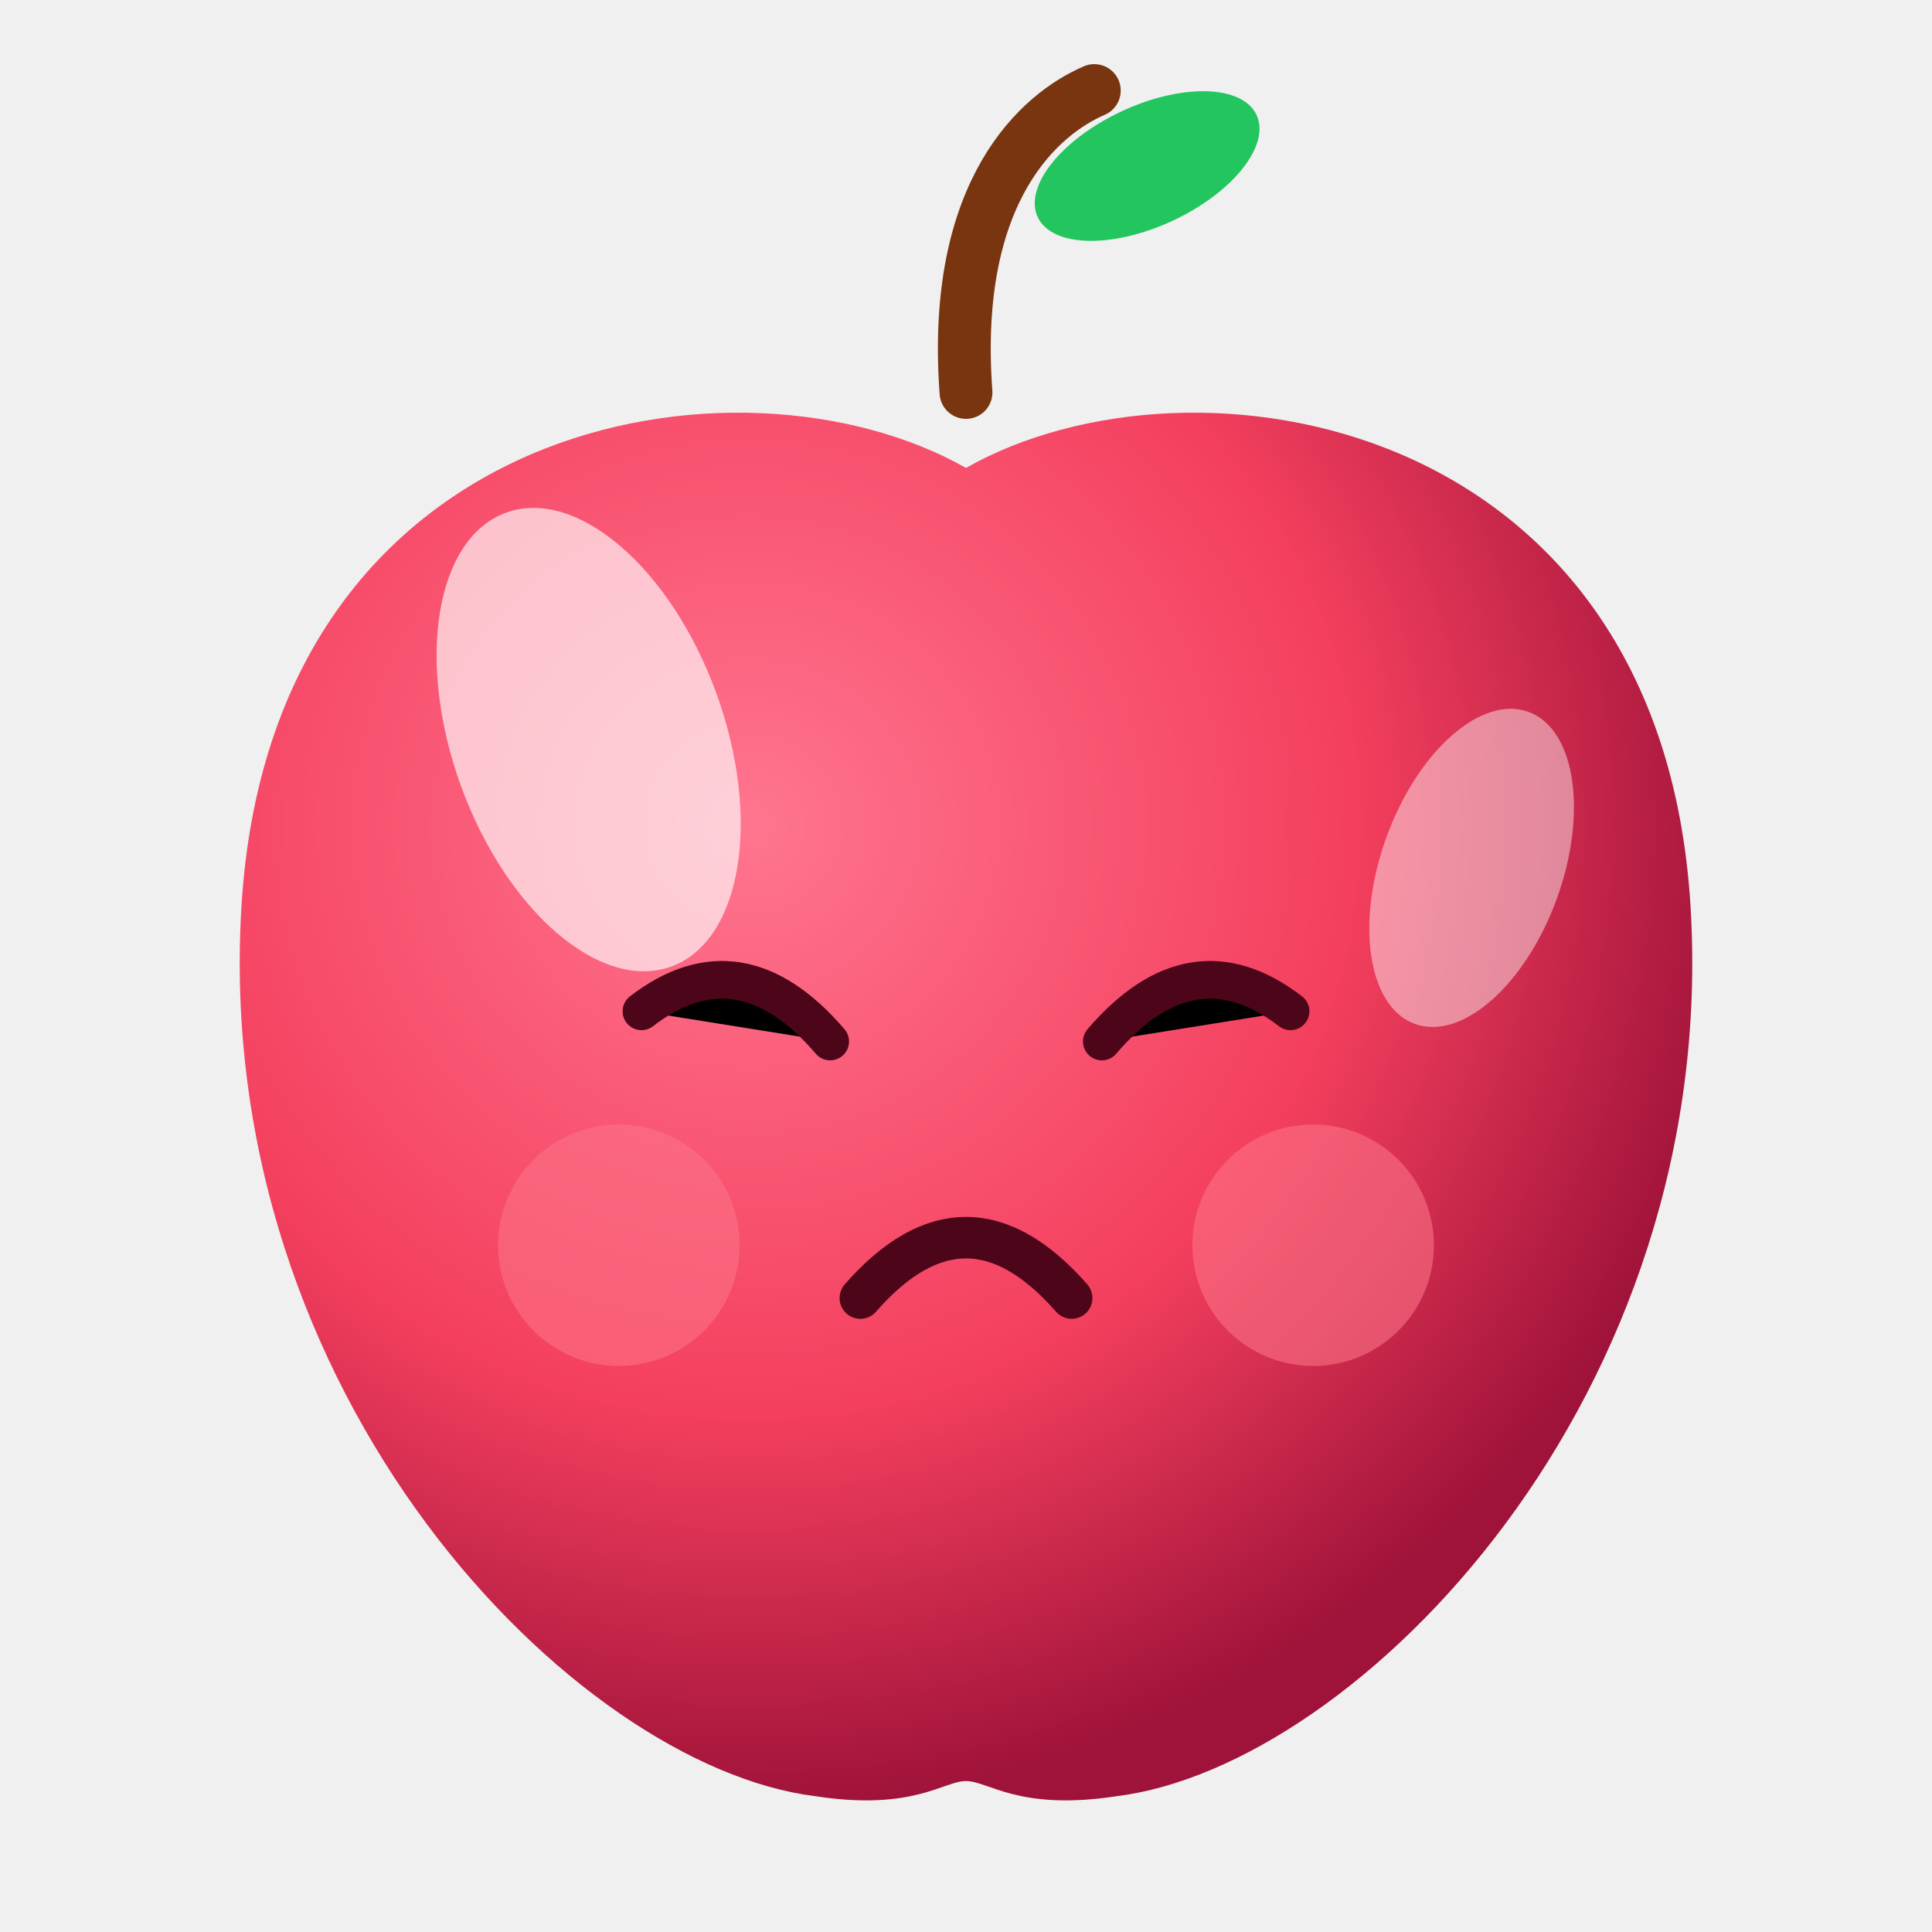
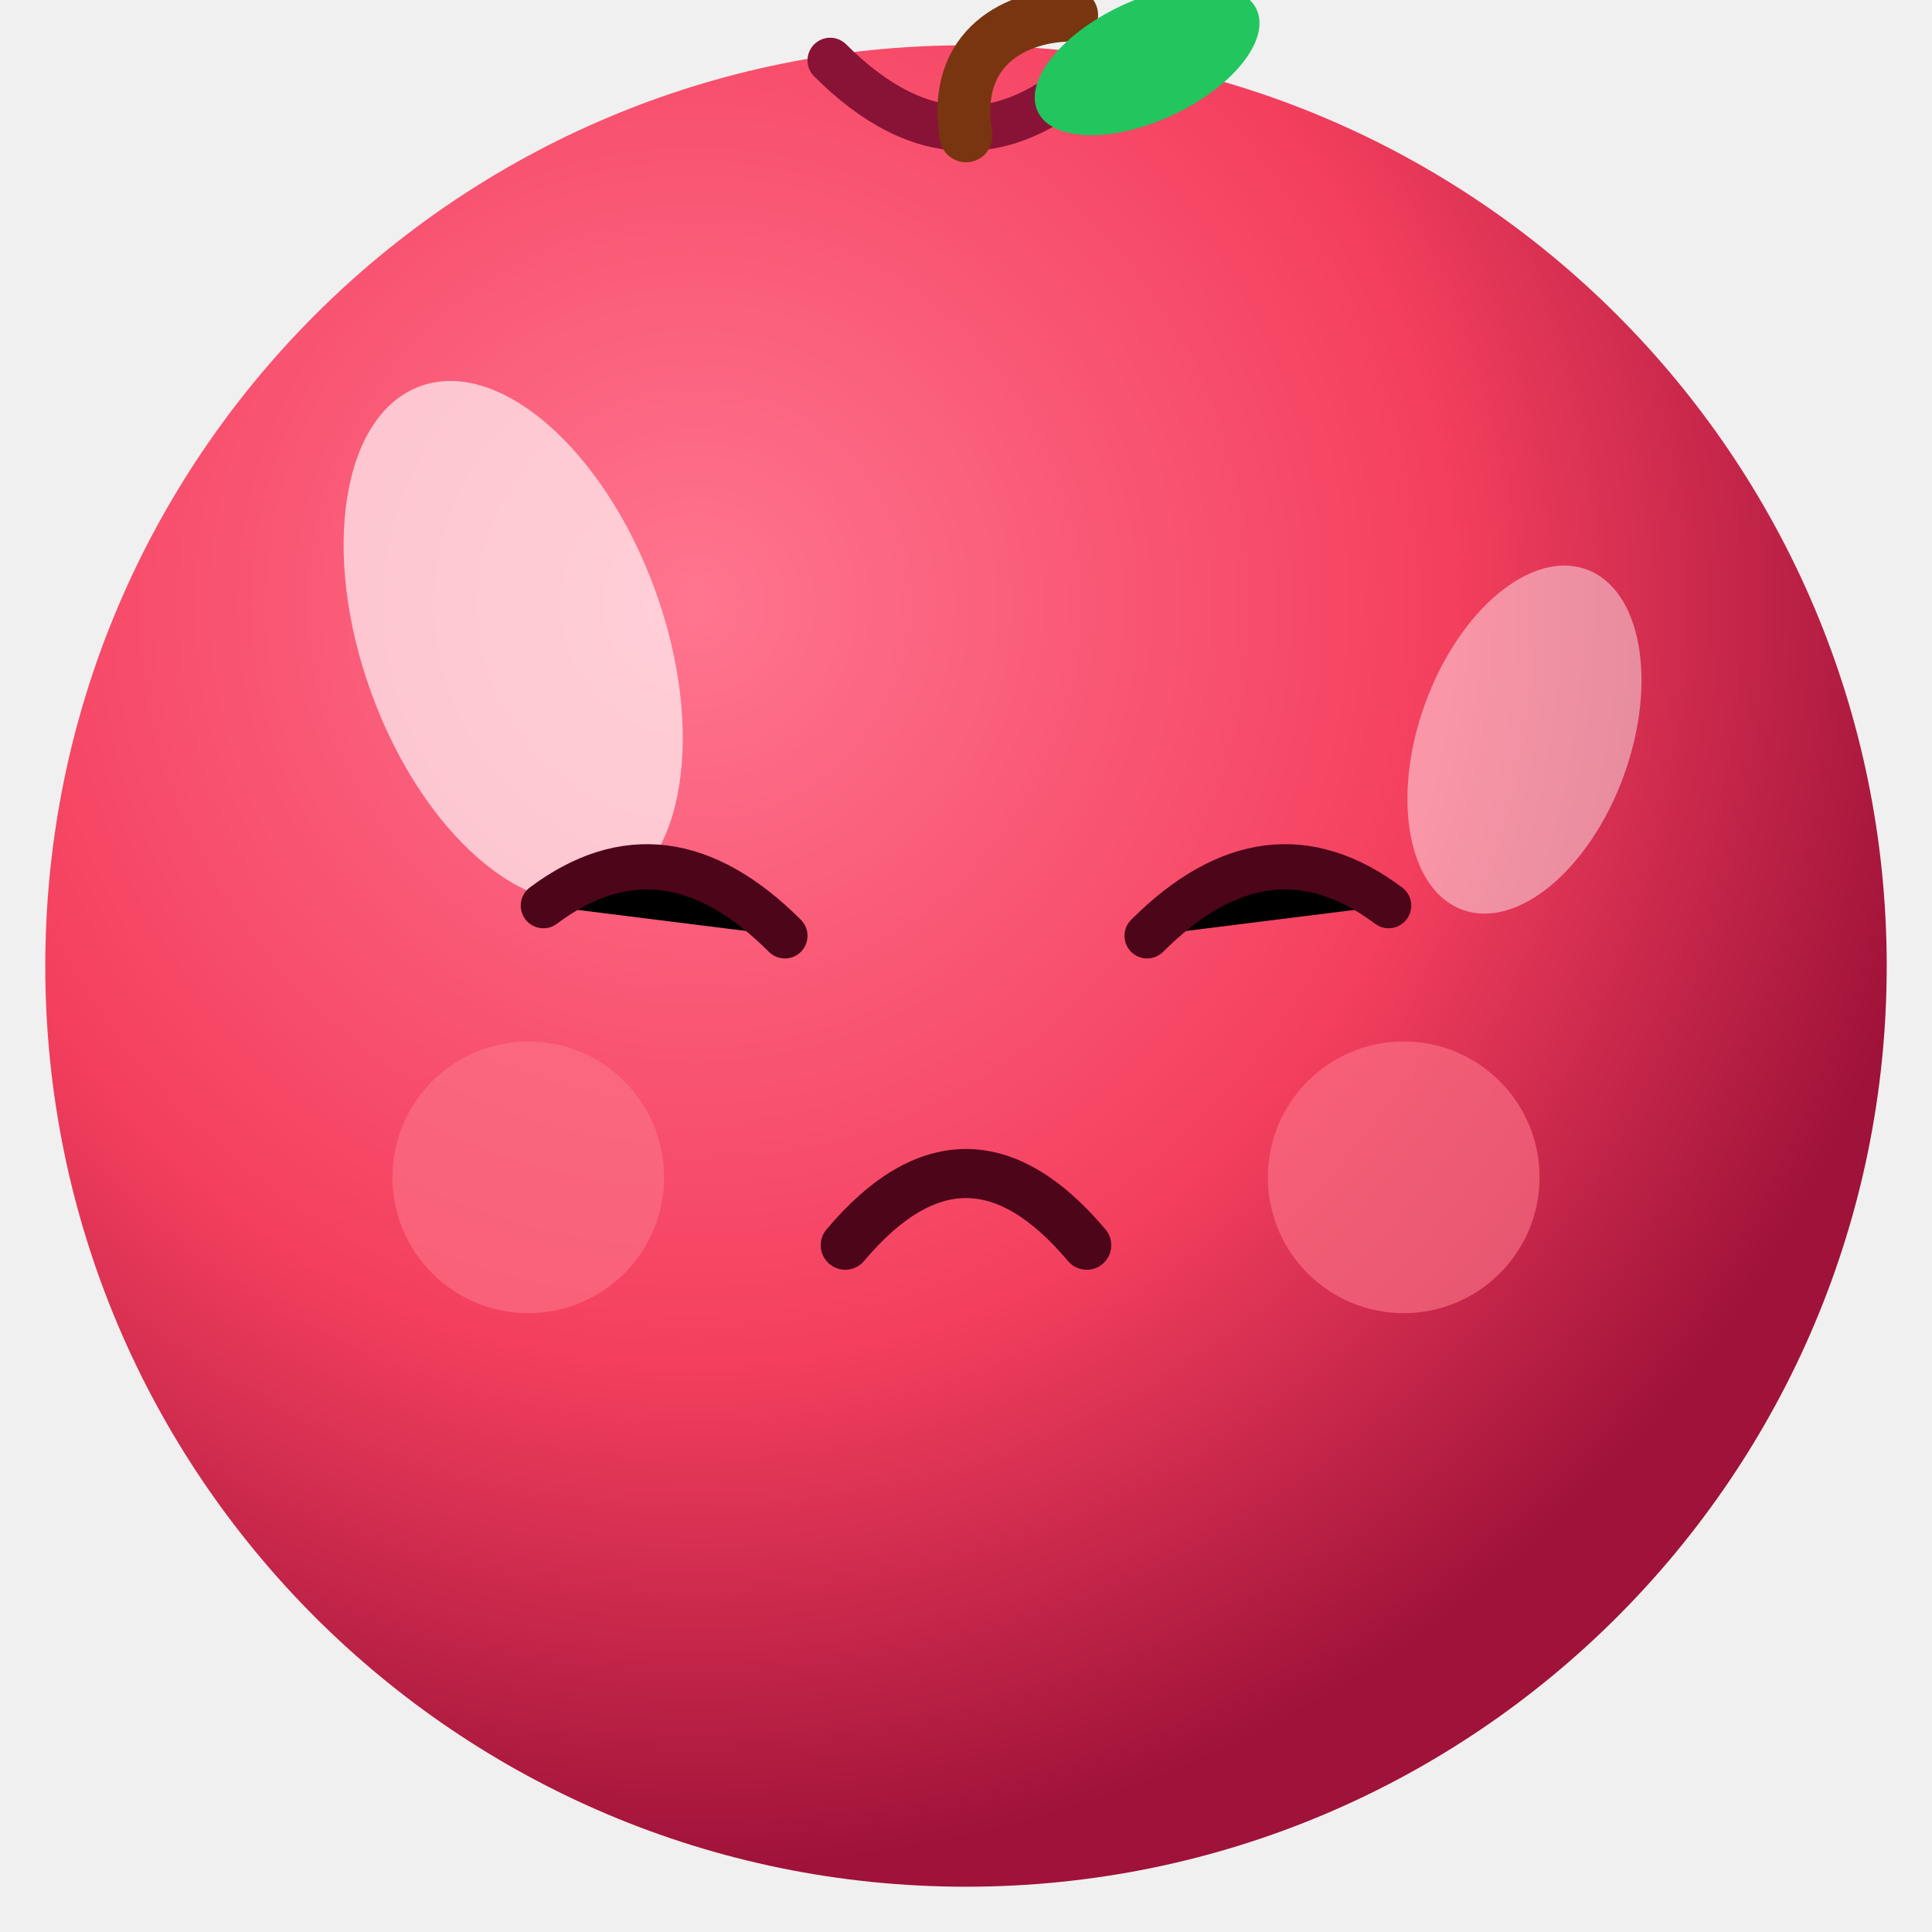
<svg xmlns="http://www.w3.org/2000/svg" viewBox="0 0 256 256" width="256" height="256">
  <defs>
    <radialGradient id="appleGrad" cx="35%" cy="30%" r="70%">
      <stop offset="0%" stop-color="#ff758f" />
      <stop offset="60%" stop-color="#f43f5e" />
      <stop offset="100%" stop-color="#9f1239" />
    </radialGradient>
  </defs>
-   <path d="M128,52 C126,25 138,15 145,12" fill="none" stroke="#78350f" stroke-width="7" stroke-linecap="round" />
-   <ellipse cx="152" cy="22" rx="16" ry="8" fill="#22c55e" transform="rotate(-25 152 22)" />
-   <path d="M128,62 C158,45 220,55 224,120 C228,185 180,234 148,238 C135,240 131,236 128,236 C125,236 121,240 108,238 C76,234 28,185 32,120 C36,55 98,45 128,62 Z" fill="url(#appleGrad)" />
-   <ellipse cx="78" cy="98" rx="18" ry="32" fill="#ffffff" opacity="0.65" transform="rotate(-20 78 98)" />
-   <ellipse cx="195" cy="115" rx="12" ry="22" fill="#ffffff" opacity="0.45" transform="rotate(20 195 115)" />
-   <circle cx="82" cy="165" r="16" fill="#fb7185" opacity="0.6" />
-   <circle cx="174" cy="165" r="16" fill="#fb7185" opacity="0.6" />
-   <path d="M85,134 Q98,124 110,138" stroke="#4c0519" stroke-width="5" stroke-linecap="round" />
-   <path d="M171,134 Q158,124 146,138" stroke="#4c0519" stroke-width="5" stroke-linecap="round" />
-   <path d="M114,172 Q128,156 142,172" fill="none" stroke="#4c0519" stroke-width="5.5" stroke-linecap="round" />
+   <circle cx="128" cy="128" r="122" fill="url(#appleGrad)" />
+   <path d="M110,8 Q128,26 146,8" fill="none" stroke="#881337" stroke-width="6" stroke-linecap="round" />
+   <path d="M128,18 C126,6 135,2 142,2" fill="none" stroke="#78350f" stroke-width="7" stroke-linecap="round" />
+   <ellipse cx="152" cy="8" rx="16" ry="8" fill="#22c55e" transform="rotate(-25 152 8)" />
+   <ellipse cx="68" cy="85" rx="20" ry="36" fill="#ffffff" opacity="0.65" transform="rotate(-20 68 85)" />
+   <ellipse cx="202" cy="98" rx="14" ry="24" fill="#ffffff" opacity="0.45" transform="rotate(20 202 98)" />
+   <circle cx="70" cy="156" r="18" fill="#fb7185" opacity="0.65" />
+   <circle cx="186" cy="156" r="18" fill="#fb7185" opacity="0.65" />
+   <path d="M72,120 Q88,108 104,124" stroke="#4c0519" stroke-width="6" stroke-linecap="round" />
+   <path d="M184,120 Q168,108 152,124" stroke="#4c0519" stroke-width="6" stroke-linecap="round" />
+   <path d="M112,165 Q128,146 144,165" fill="none" stroke="#4c0519" stroke-width="6.5" stroke-linecap="round" />
</svg>
